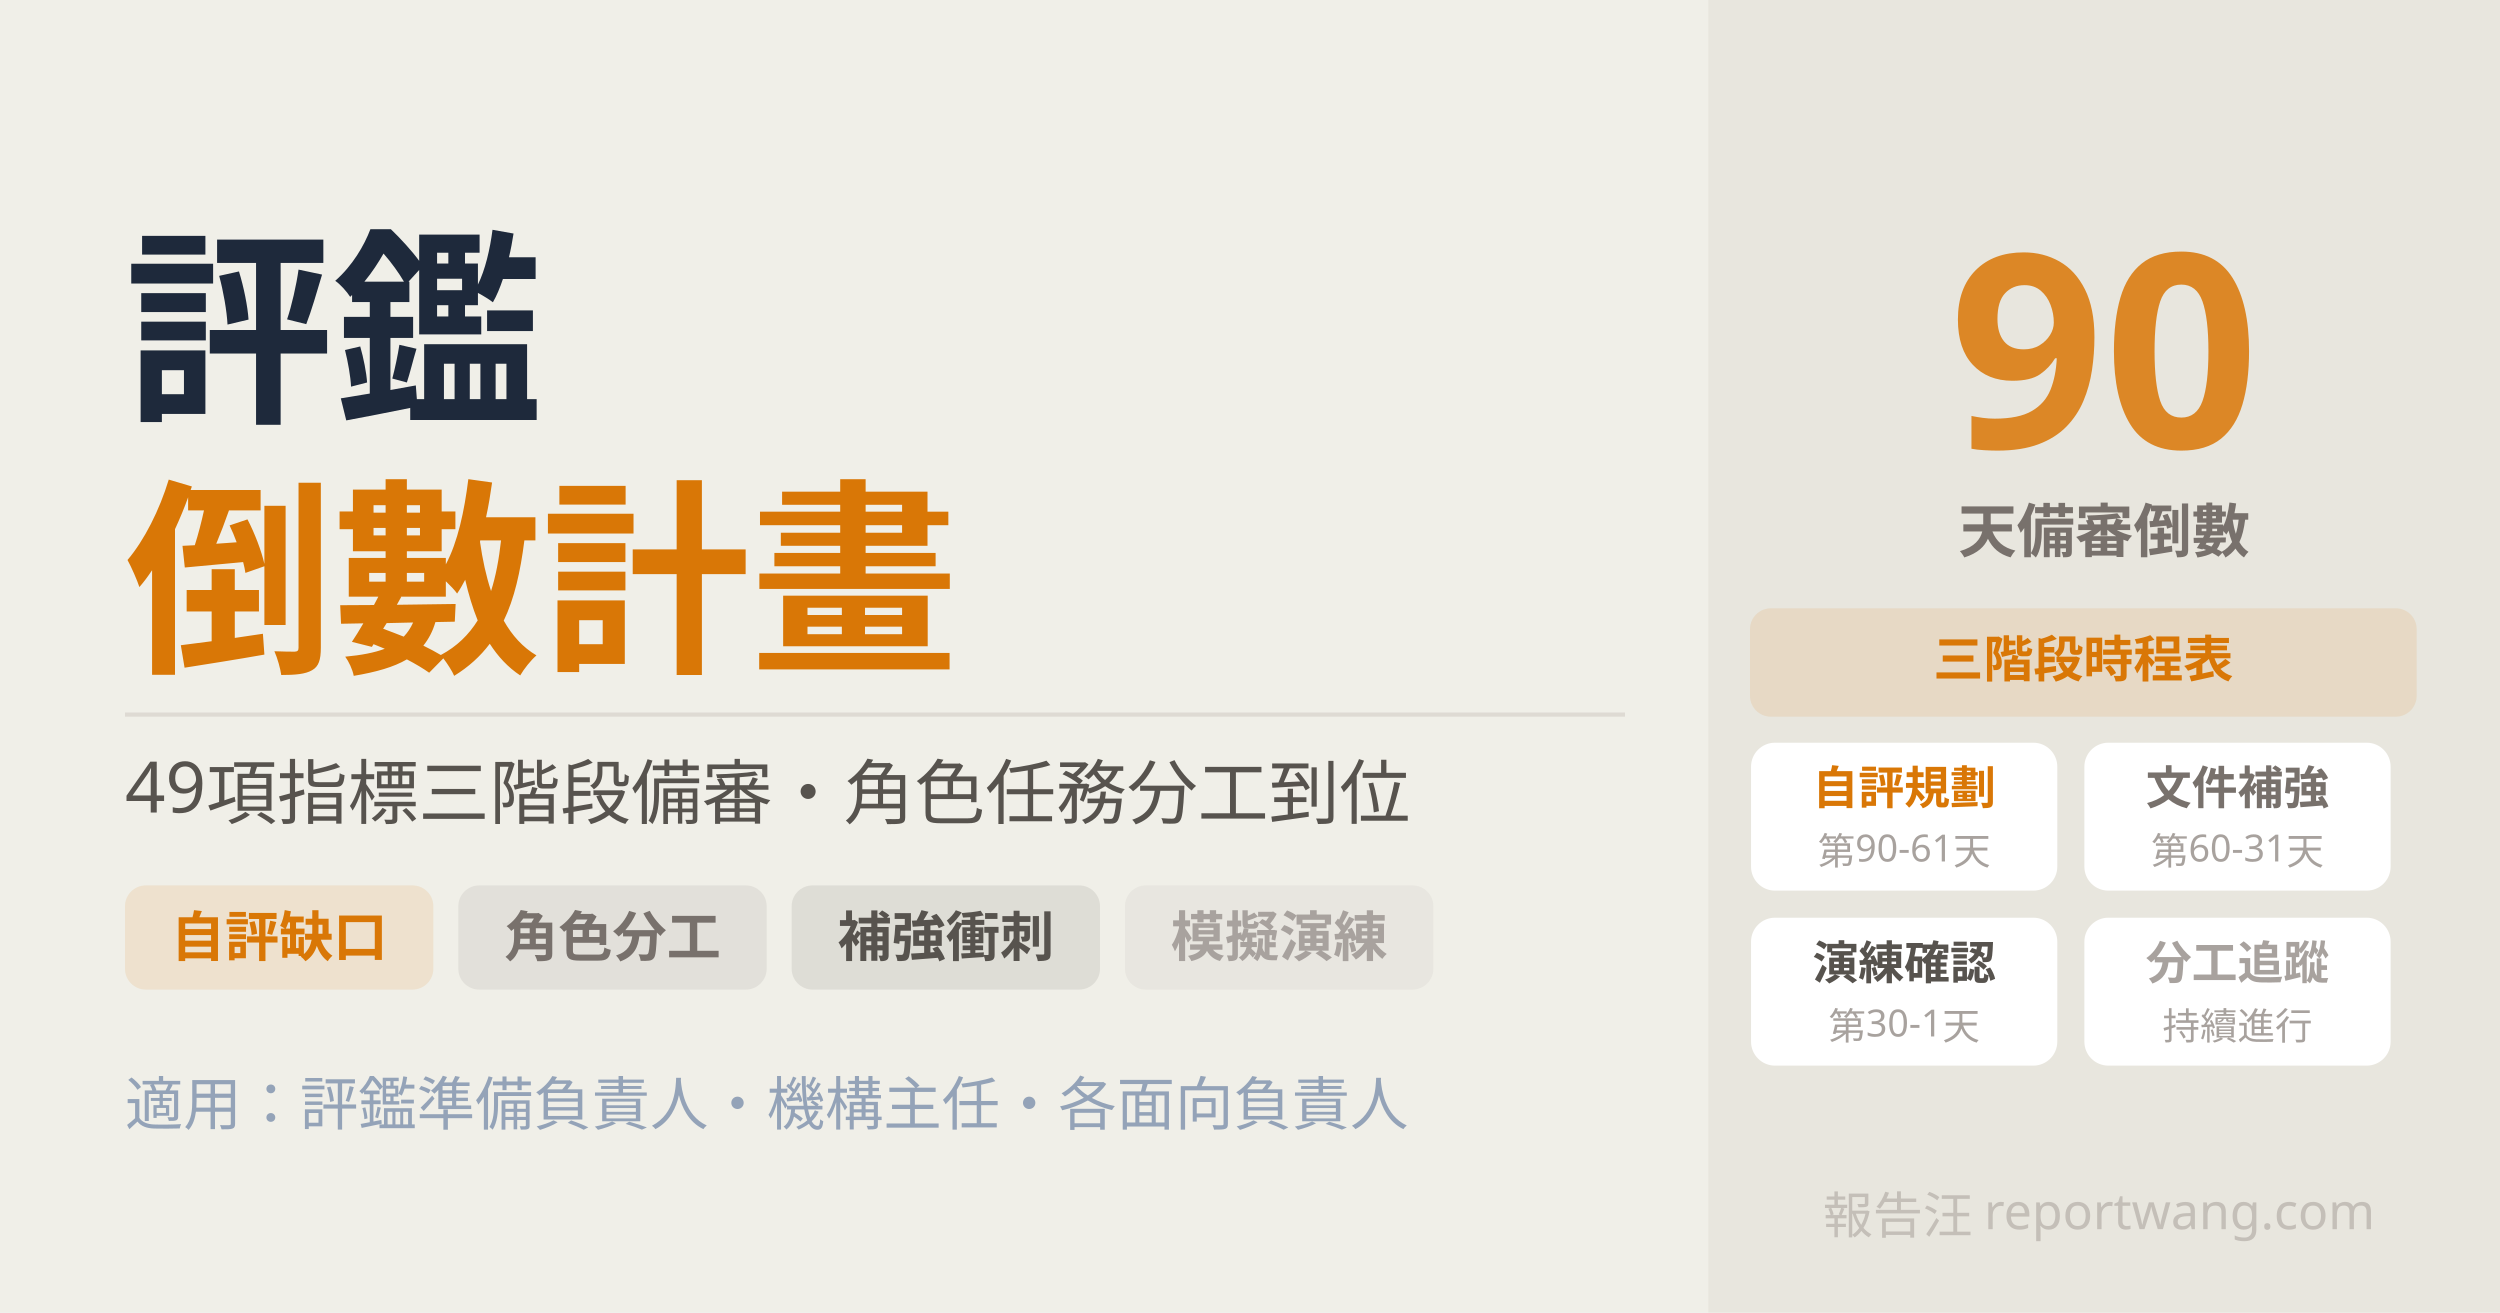
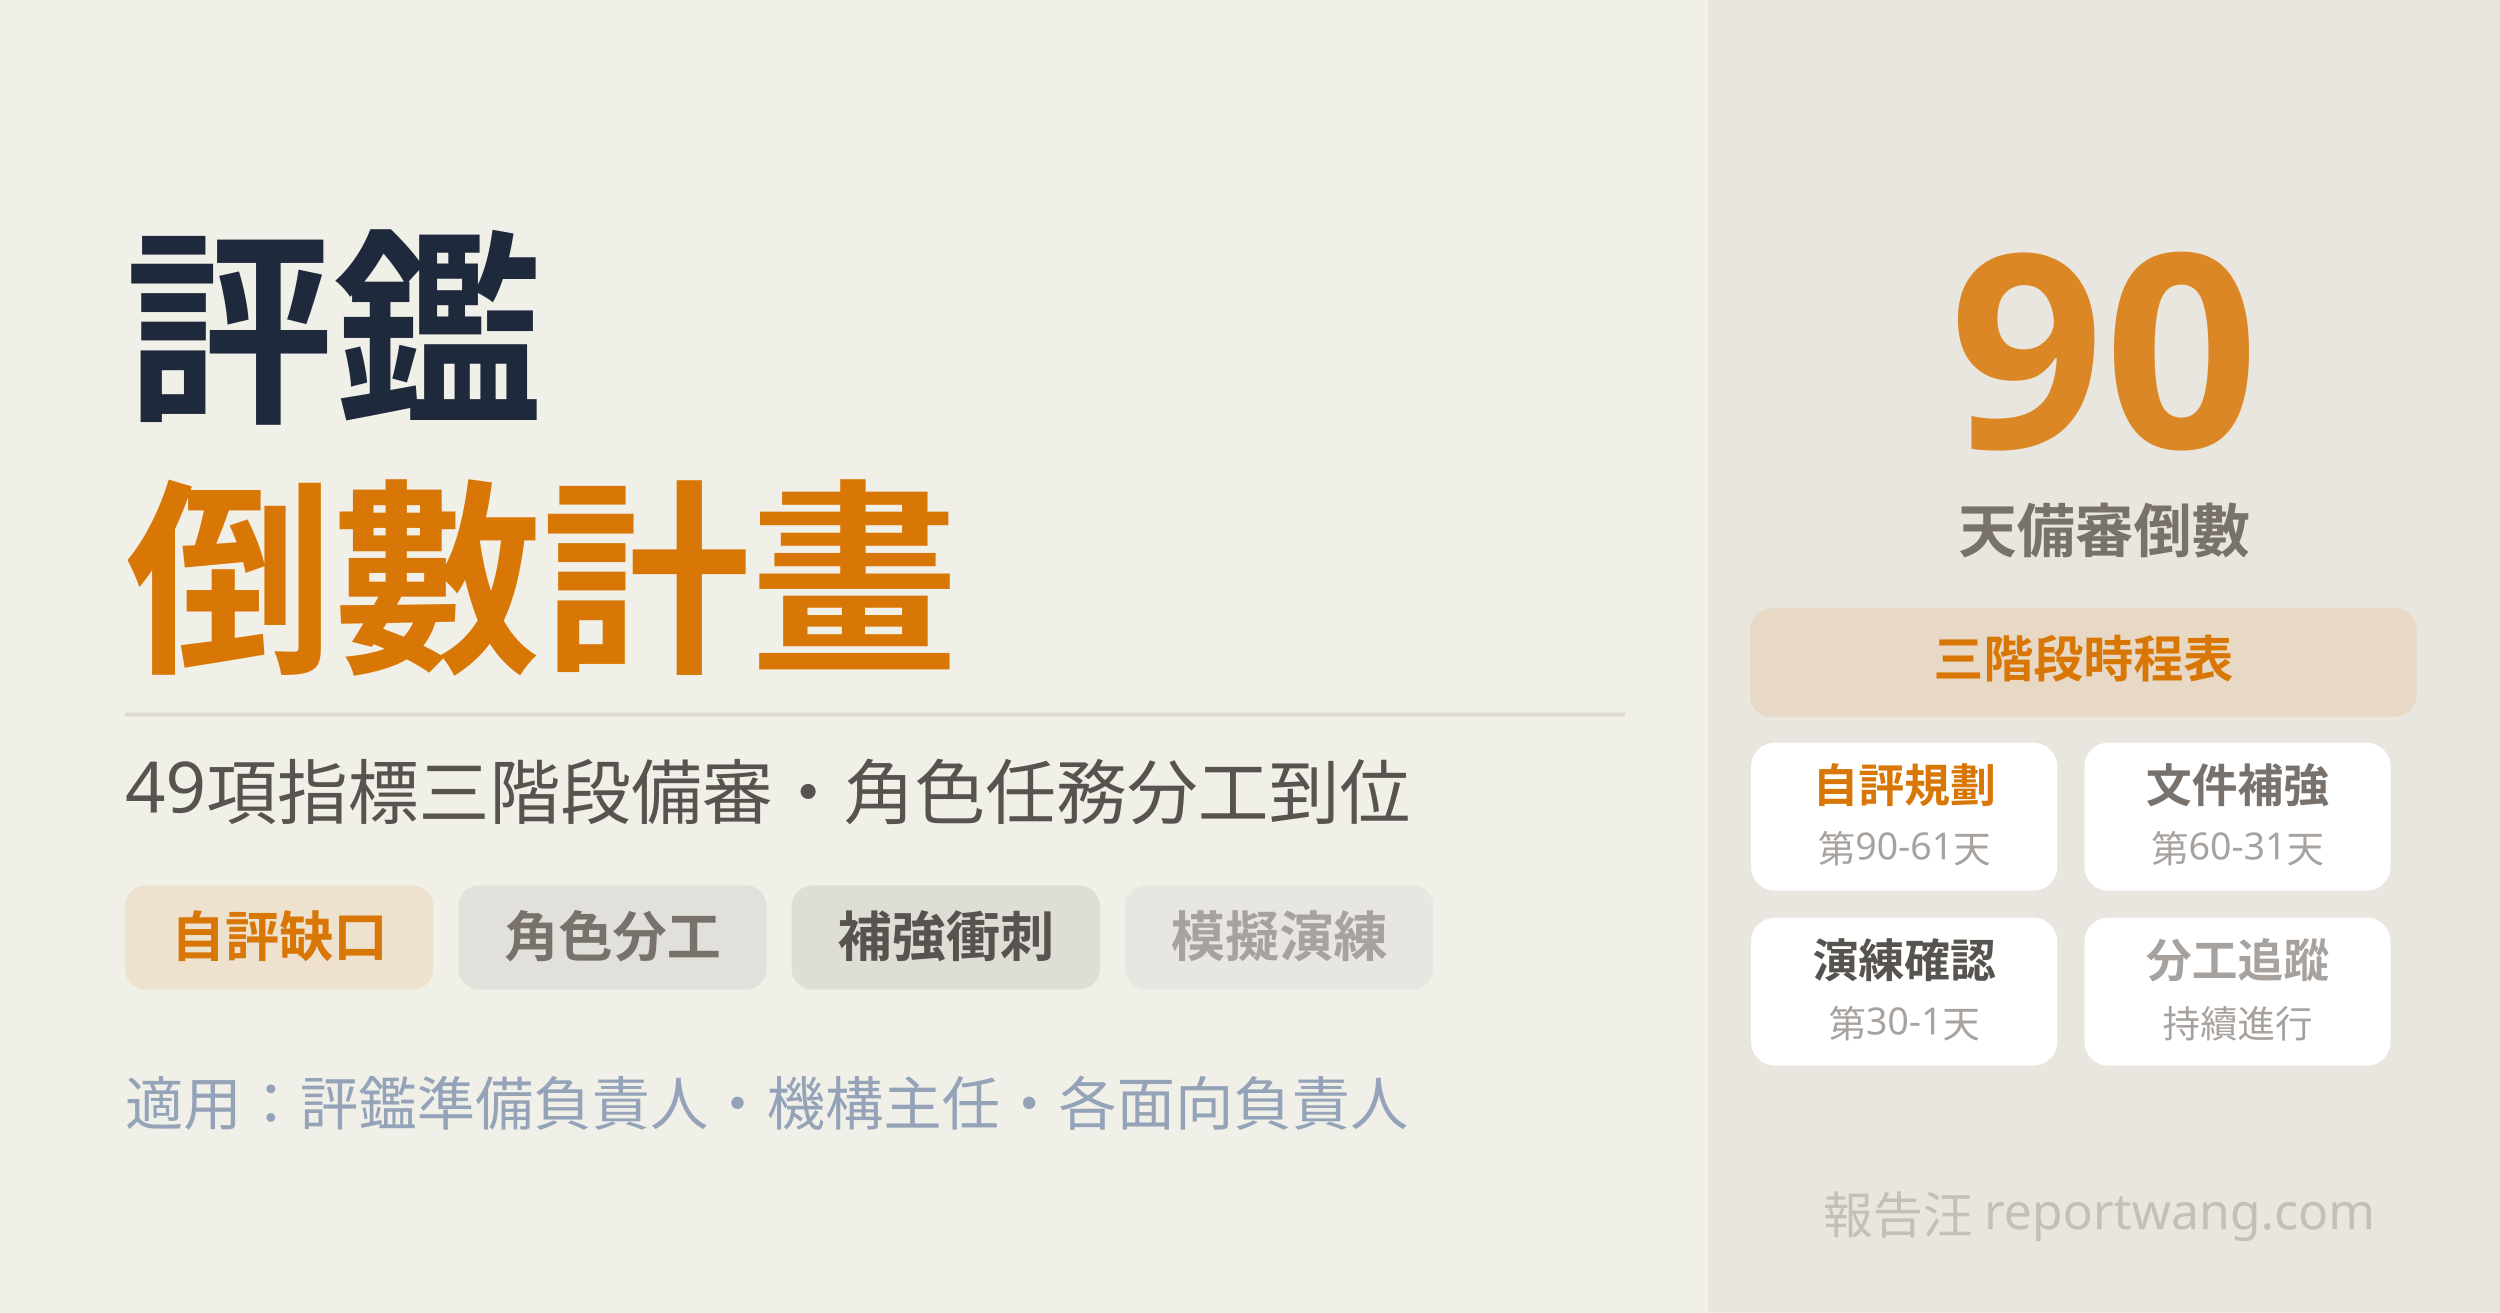
<svg xmlns="http://www.w3.org/2000/svg" width="1200" height="630" viewBox="0 0 1200 630" font-family="'Noto Sans TC', sans-serif">
  <rect width="1200" height="630" fill="#f0efe8" />
  <rect x="820" y="0" width="380" height="630" fill="#e8e6de" />
  <text x="1010" y="215" font-size="130" font-weight="900" fill="#d97706" text-anchor="middle" opacity="0.85">90</text>
  <text x="1010" y="265" font-size="28" fill="#78716c" text-anchor="middle" font-weight="600">天備審倒數</text>
  <rect x="840" y="292" width="320" height="52" rx="10" fill="#d97706" opacity="0.12" />
  <text x="1000" y="325" font-size="24" fill="#d97706" text-anchor="middle" font-weight="700">三階段時程表</text>
  <rect x="840" y="356" width="148" height="72" rx="12" fill="white" stroke="#e8e6de" stroke-width="1" />
-   <text x="914" y="386" font-size="22" fill="#d97706" text-anchor="middle" font-weight="700">自評規劃</text>
-   <text x="914" y="415" font-size="18" fill="#a8a29e" text-anchor="middle">第90-61天</text>
+   <text x="914" y="385" font-size="22" fill="#d97706" text-anchor="middle" font-weight="700">自評規劃</text>
+   <text x="914" y="414" font-size="18" fill="#a8a29e" text-anchor="middle">第90-61天</text>
  <rect x="1000" y="356" width="148" height="72" rx="12" fill="white" stroke="#e8e6de" stroke-width="1" />
-   <text x="1074" y="386" font-size="22" fill="#78716c" text-anchor="middle" font-weight="700">文件補強</text>
-   <text x="1074" y="415" font-size="18" fill="#a8a29e" text-anchor="middle">第60-31天</text>
+   <text x="1074" y="385" font-size="22" fill="#78716c" text-anchor="middle" font-weight="700">文件補強</text>
+   <text x="1074" y="414" font-size="18" fill="#a8a29e" text-anchor="middle">第60-31天</text>
  <rect x="840" y="440" width="148" height="72" rx="12" fill="white" stroke="#e8e6de" stroke-width="1" />
-   <text x="914" y="470" font-size="22" fill="#57534e" text-anchor="middle" font-weight="700">演練確認</text>
-   <text x="914" y="499" font-size="18" fill="#a8a29e" text-anchor="middle">第30-1天</text>
+   <text x="914" y="469" font-size="22" fill="#57534e" text-anchor="middle" font-weight="700">演練確認</text>
+   <text x="914" y="498" font-size="18" fill="#a8a29e" text-anchor="middle">第30-1天</text>
  <rect x="1000" y="440" width="148" height="72" rx="12" fill="white" stroke="#e8e6de" stroke-width="1" />
-   <text x="1074" y="470" font-size="22" fill="#a8a29e" text-anchor="middle" font-weight="700">分工追蹤</text>
-   <text x="1074" y="499" font-size="18" fill="#a8a29e" text-anchor="middle">持續進行</text>
+   <text x="1074" y="469" font-size="22" fill="#a8a29e" text-anchor="middle" font-weight="700">分工追蹤</text>
+   <text x="1074" y="498" font-size="18" fill="#a8a29e" text-anchor="middle">持續進行</text>
  <text x="60" y="195" font-size="100" font-weight="900" fill="#1e293b">評鑑</text>
  <text x="60" y="315" font-size="100" font-weight="900" fill="#d97706">倒數計畫</text>
  <line x1="60" y1="343" x2="780" y2="343" stroke="#dedad3" stroke-width="2" />
  <text x="60" y="390" font-size="34" fill="#57534e" font-weight="400">49項指標三階段備審・角色任務分工到位</text>
  <rect x="60" y="425" width="148" height="50" rx="10" fill="#d97706" opacity="0.12" />
  <text x="134" y="459" font-size="26" fill="#d97706" text-anchor="middle" font-weight="600">自評缺口</text>
  <rect x="220" y="425" width="148" height="50" rx="10" fill="#78716c" opacity="0.12" />
  <text x="294" y="459" font-size="26" fill="#78716c" text-anchor="middle" font-weight="600">角色分工</text>
  <rect x="380" y="425" width="148" height="50" rx="10" fill="#57534e" opacity="0.12" />
  <text x="454" y="459" font-size="26" fill="#57534e" text-anchor="middle" font-weight="600">補強衝刺</text>
  <rect x="540" y="425" width="148" height="50" rx="10" fill="#a8a29e" opacity="0.12" />
  <text x="614" y="459" font-size="26" fill="#a8a29e" text-anchor="middle" font-weight="600">模擬演練</text>
  <text x="60" y="540" font-size="28" fill="#94a3b8">適用：評鑑準備負責人・機構主任・各面向負責人</text>
  <text x="1140" y="592" font-size="24" fill="#c4bfb8" text-anchor="end" font-weight="400">報告汪 reportwang.com</text>
</svg>
